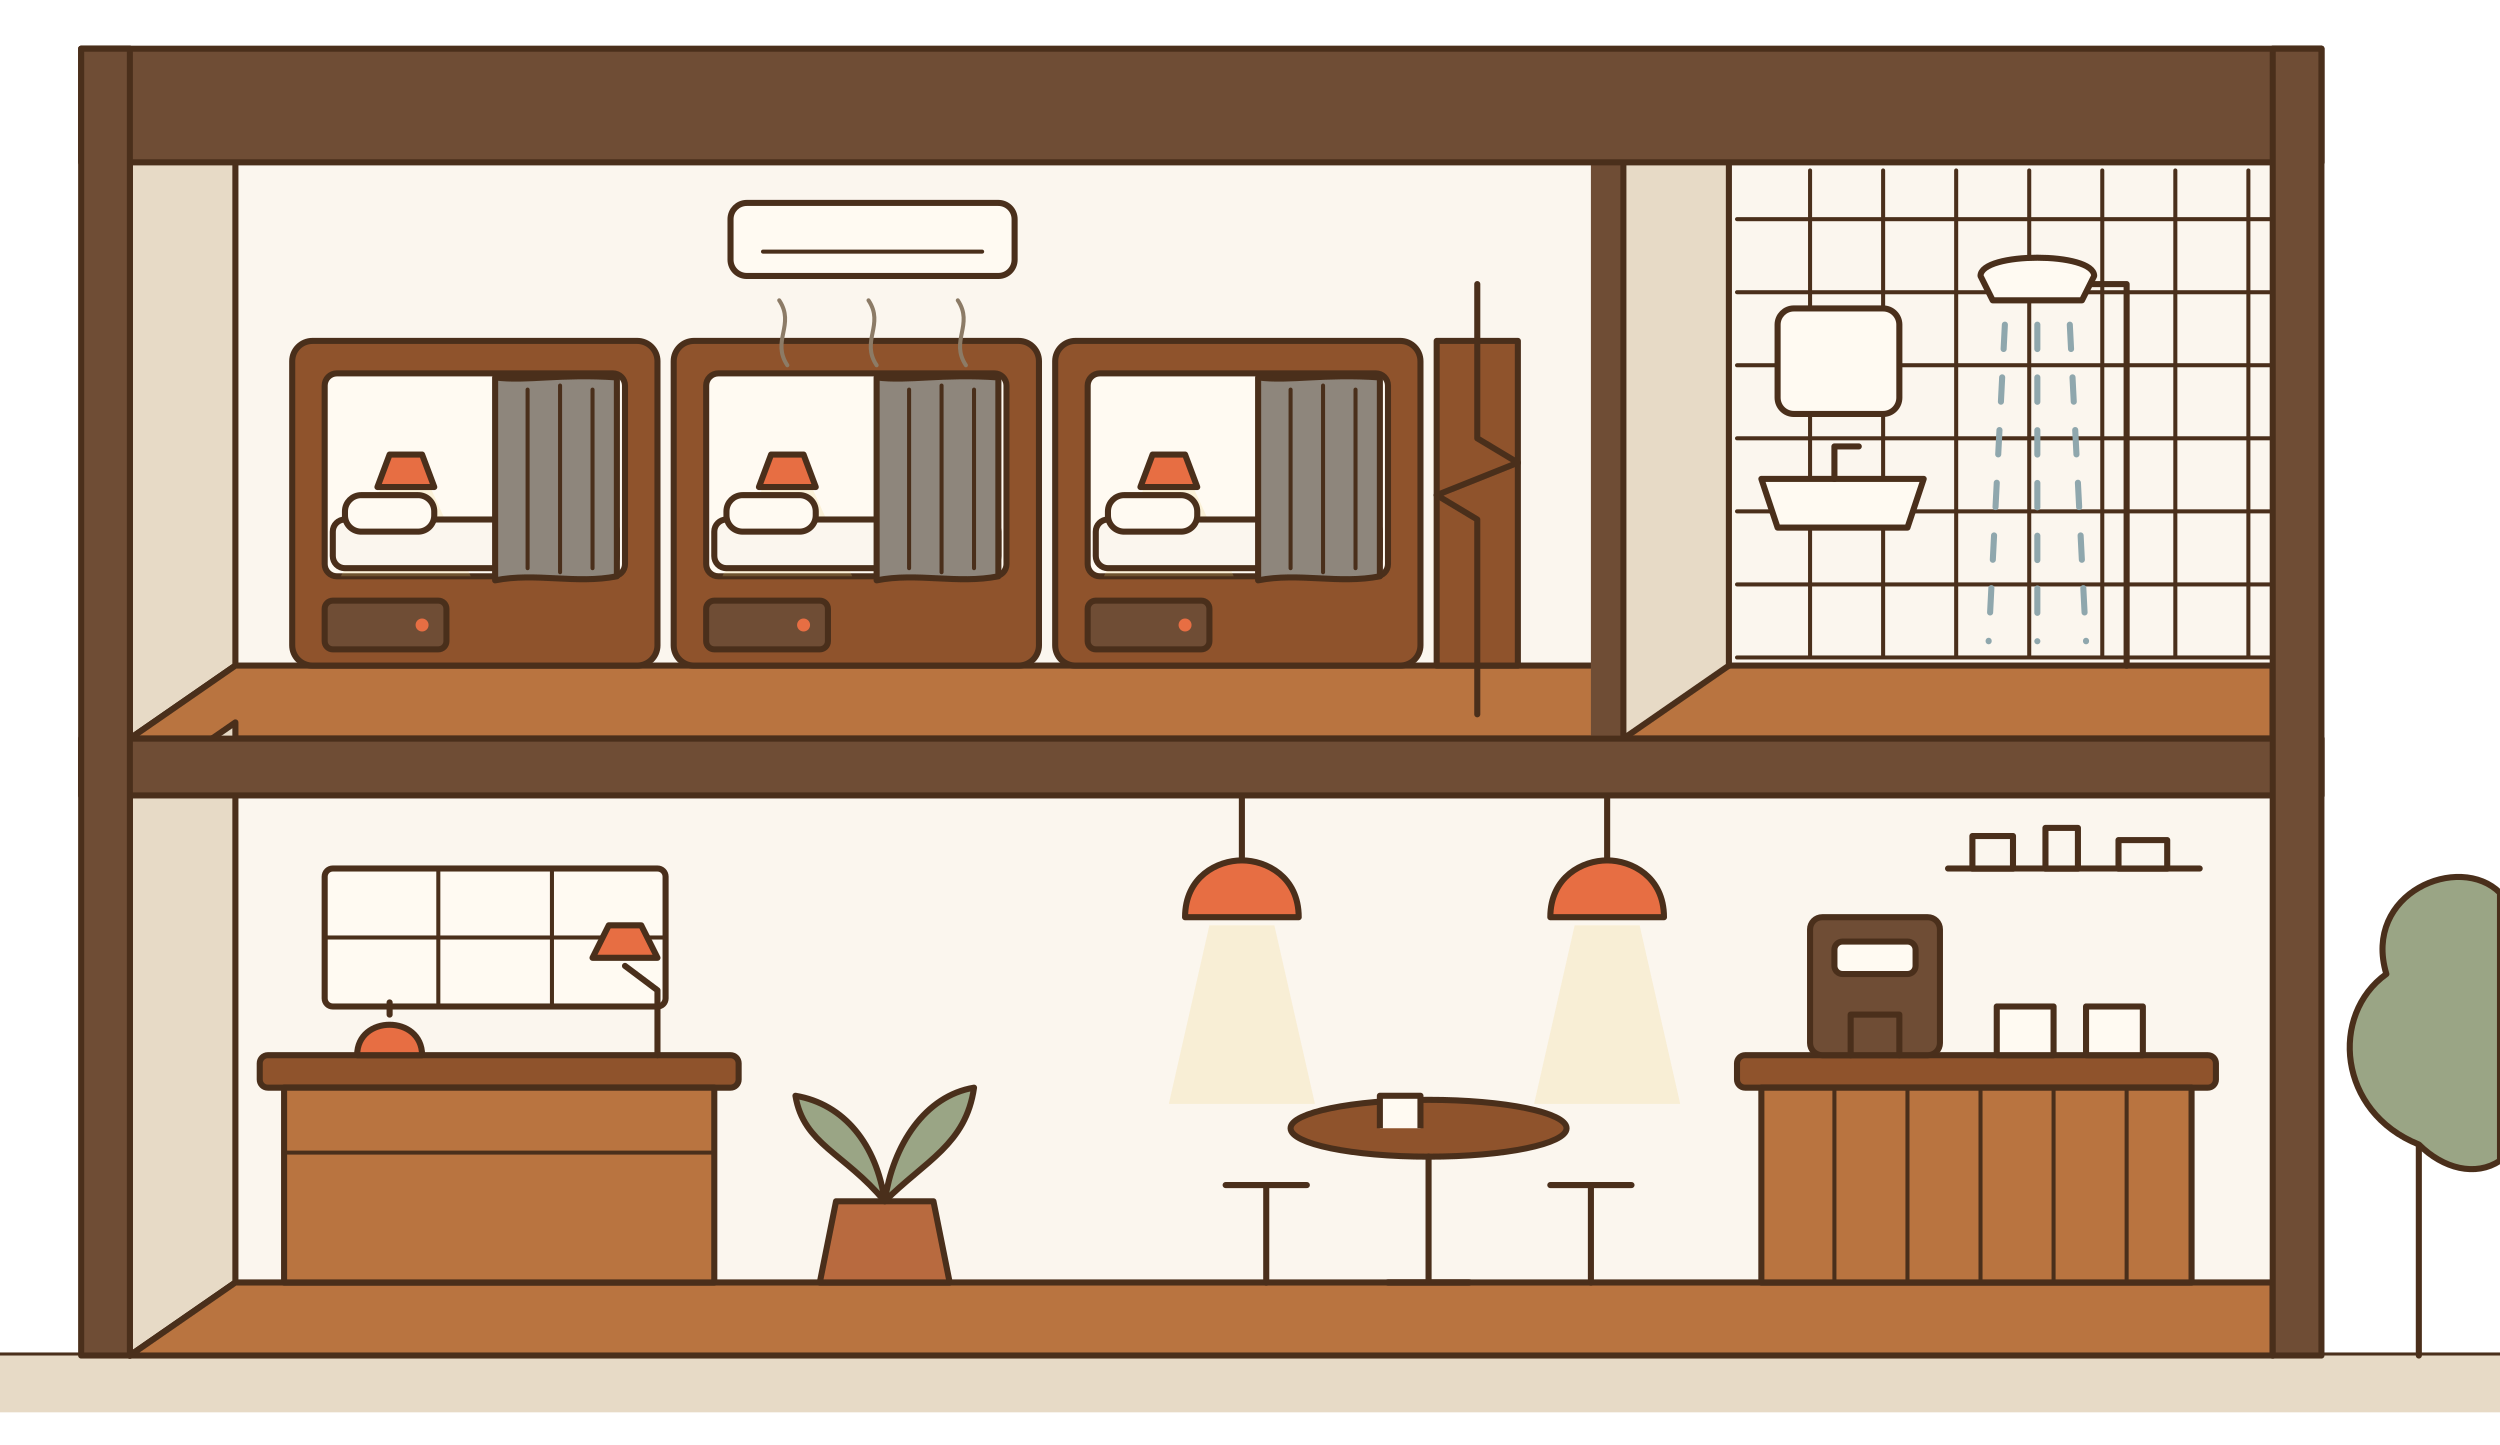
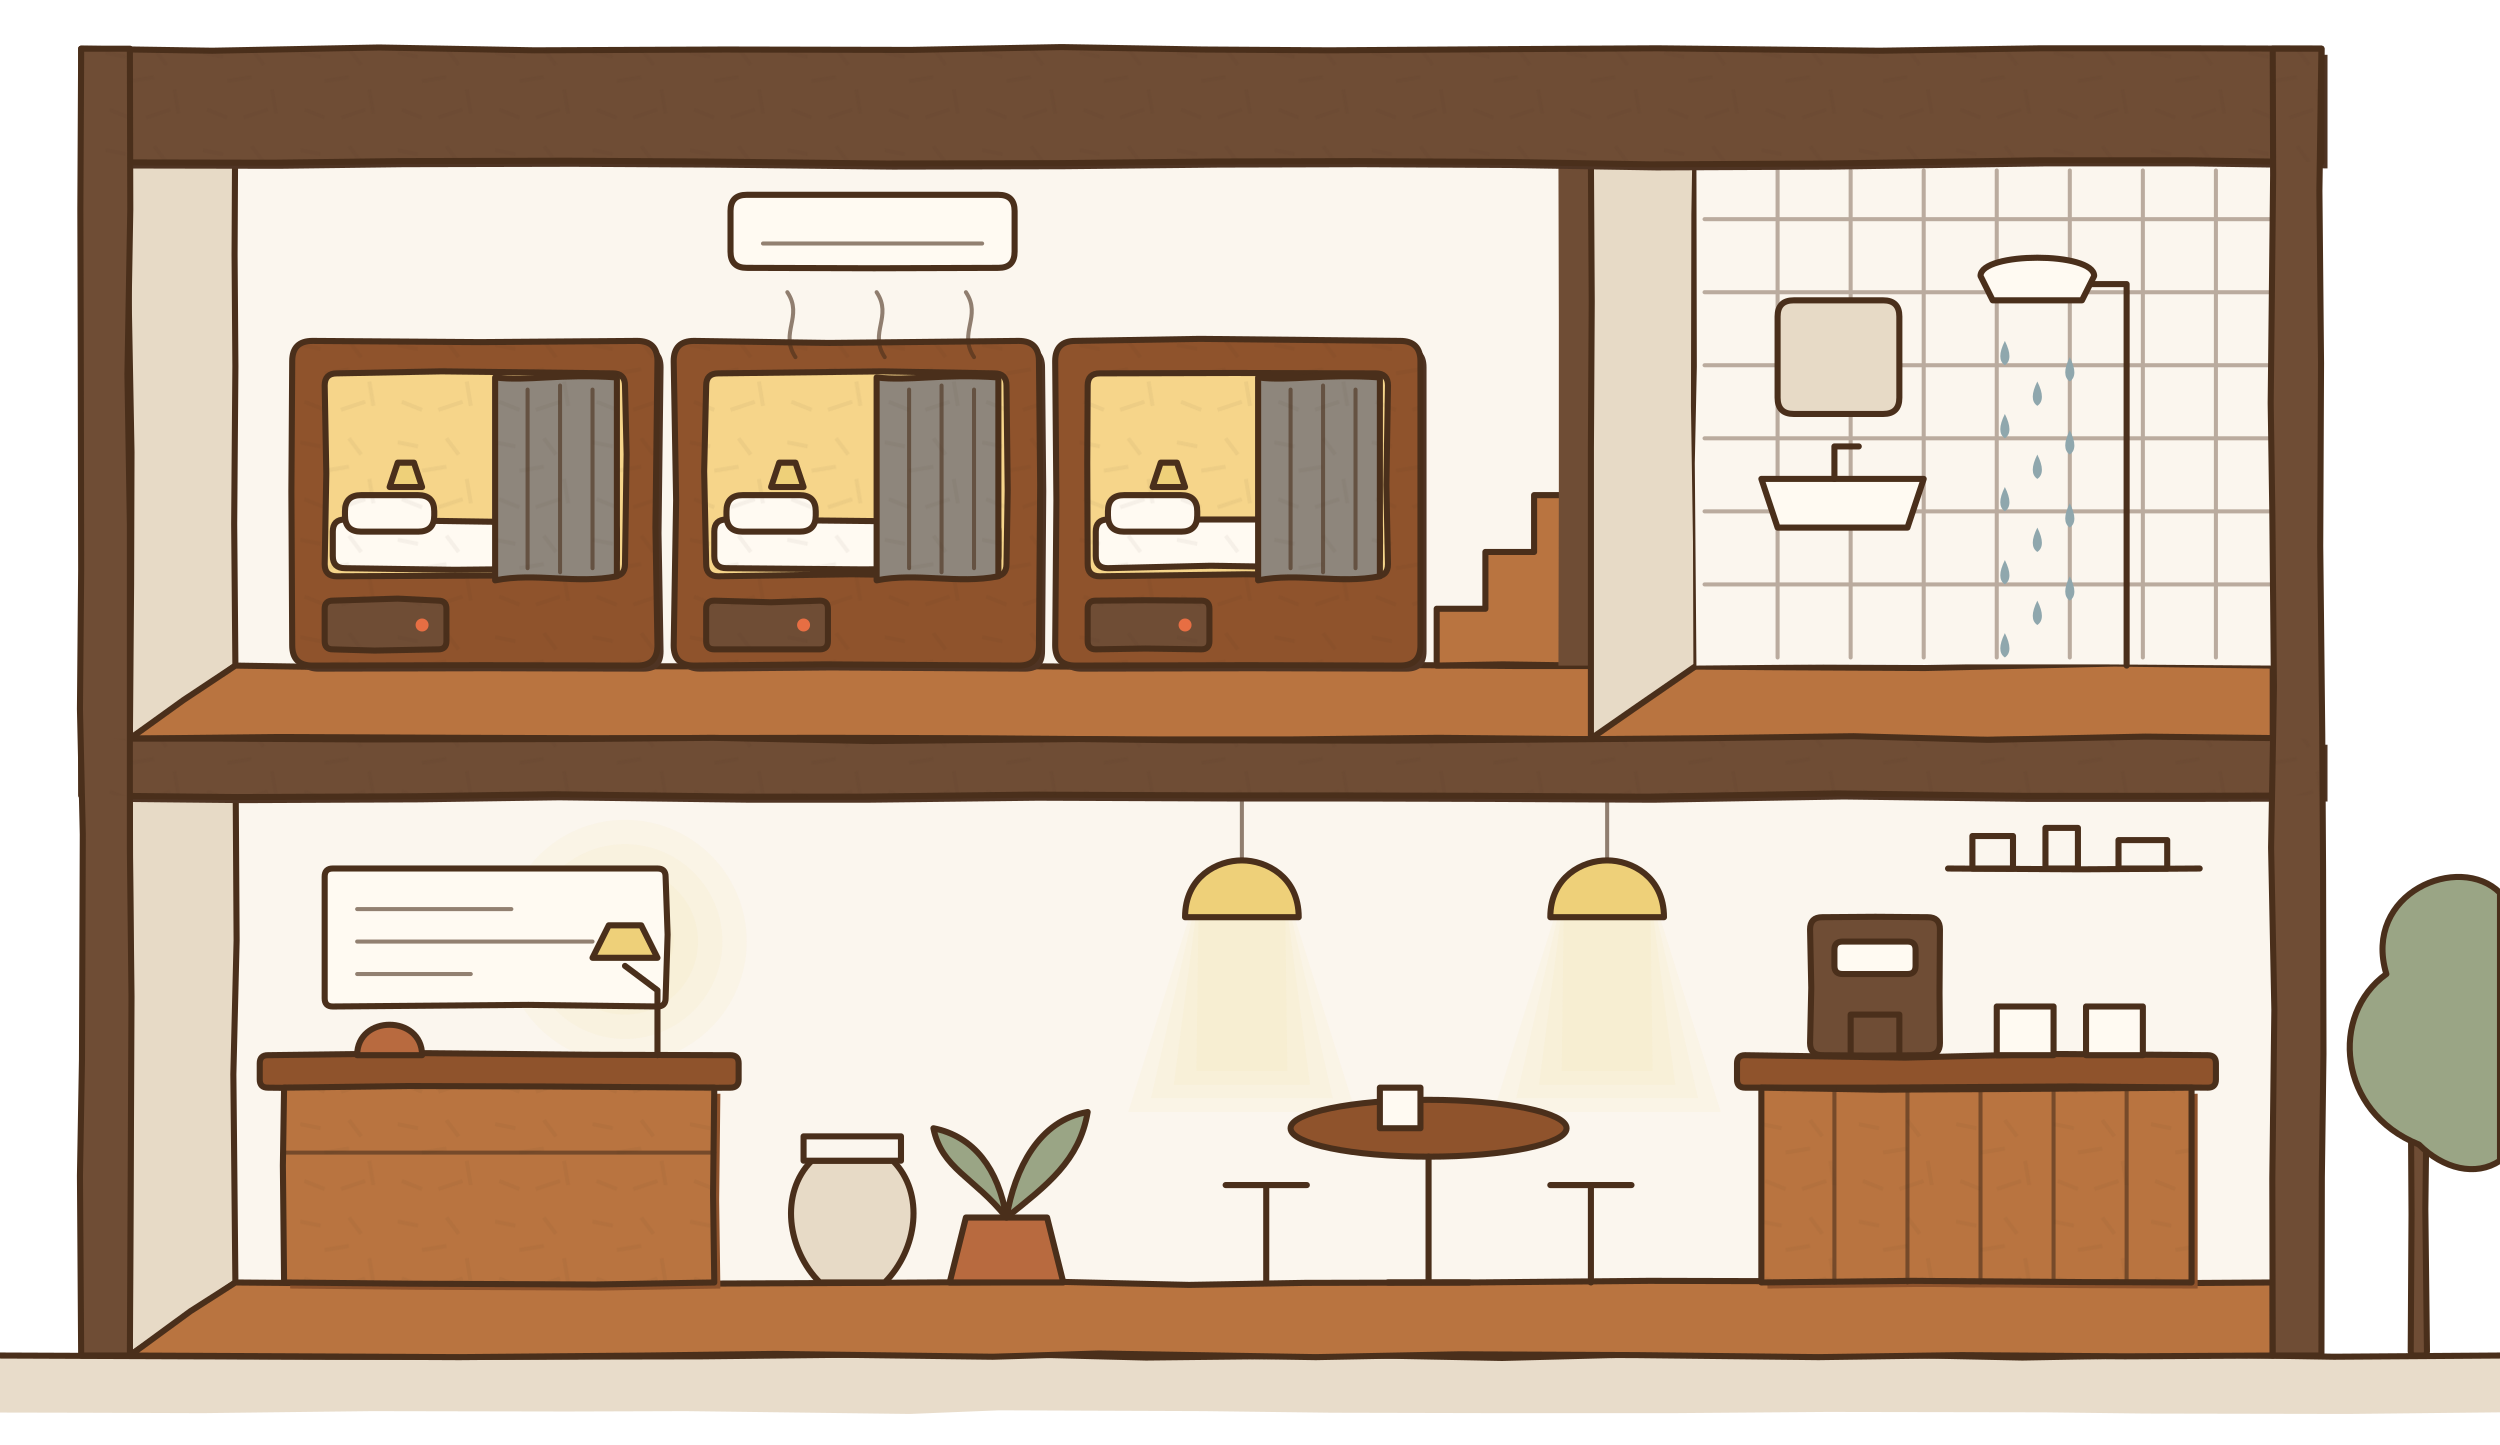
<svg xmlns="http://www.w3.org/2000/svg" viewBox="24 86 616 356" width="616" height="356">
-   <style>.l,.h{fill:none;stroke:#4a2f1b;stroke-linecap:round;stroke-linejoin:round;vector-effect:non-scaling-stroke}.l{stroke-width:1.5}.h{stroke-width:1}.d{stroke-dasharray:3 4}.f{stroke:#4a2f1b;stroke-width:1.5;stroke-linejoin:round;vector-effect:non-scaling-stroke}.c{fill:#fbf6ee}.p{fill:#fffaf2}.s{fill:#e7dac6}.w{fill:#b97440}.wd{fill:#8f532c}.b{fill:#6f4d35}.a{fill:#e76e43}.y{fill:#eed079}.g{fill:#9aa585}.r{fill:#b86a3f}.k{fill:#4a2f1b}.cu{fill:#8e867c}.in{fill:#f6d58a}.glow{fill:#eed079;opacity:.22}.steam{fill:none;stroke:#8c7b66;stroke-width:1;stroke-linecap:round;vector-effect:non-scaling-stroke}.lichen{fill:none;stroke:#8f9a7a;stroke-width:4;stroke-linecap:round;vector-effect:non-scaling-stroke}.dusk{fill:#f6d9b0}.bank{fill:#b5b8ae}.river1{fill:#efd6b4}.river2{fill:#e4c6a0}.glint{fill:none;stroke:#fffaf2;stroke-width:1.5;stroke-linecap:round;vector-effect:non-scaling-stroke}.water{fill:none;stroke:#8fa7ad;stroke-width:1.5;stroke-linecap:round;stroke-dasharray:6 7;vector-effect:non-scaling-stroke}@media (prefers-color-scheme:dark){.l,.h,.f{stroke:#dccdb6}.c{fill:#2c1e13}.p{fill:#3a2b1f}.s{fill:#34281d}.w{fill:#7d4526}.wd{fill:#5e3219}.dusk{fill:#3a2618}.bank{fill:#2e2721}.river1{fill:#251b14}.river2{fill:#1f1711}.glint{stroke:#e76e43}.in{fill:#d9a64a}.b{fill:#8a6444}.k{fill:#dccdb6}.cu{fill:#5d5750}.g{fill:#6f7a60}.r{fill:#8f5334}.glow{opacity:.2}.steam{stroke:#a8987f}.water{stroke:#7f969c}}</style>
-   <path class="l" d="M0 420H640" />
-   <path class="s" d="M0 420H640V434H0Z" />
-   <path class="l" d="M620 420V360" />
+   <style>.f,.l,.h{stroke:#4a2f1b;stroke-linecap:round;stroke-linejoin:round;vector-effect:non-scaling-stroke}.h2{stroke:#8f7a69;stroke-linecap:round;stroke-linejoin:round;vector-effect:non-scaling-stroke}.f,.l{stroke-width:1.5}.l,.h,.h2{fill:none}.h,.h2{stroke-width:1;stroke-opacity:.6}.s2{fill:#e8dcca}.b{fill:#6f4d35}.g{fill:#9aa585}.lw,.c{fill:#fbf6ee}.s,.st{fill:#e7dac6}.w{fill:#b97440}.wd,.ew{fill:#8f532c}.in{fill:#f6d58a}.y{fill:#eed079}.lp,.p{fill:#fffaf2}.cu{fill:#8e867c}.a{fill:#e76e43}.wt{fill:#8fa7ad}.r{fill:#b86a3f}.e{transform:translate(1.5px,1.5px)}.ed{fill:#4f3423}.hl{fill:#eed079;opacity:.07}.fb{fill:none;stroke:#4a2f1b;stroke-opacity:.05}@media (prefers-color-scheme:dark){.f,.l,.h,.fb{stroke:#dccdb6}.h2{stroke:#857665}.s2{fill:#35271c}.b{fill:#8a6444}.g{fill:#6f7a60}.lw{fill:#74572c}.s{fill:#3a2c20}.w{fill:#7d4526}.wd{fill:#5e3219}.in{fill:#d9a64a}.lp{fill:#d8c59b}.cu{fill:#5d5750}.p{fill:#3a2b1f}.wt{fill:#7f969c}.r{fill:#8f5334}.c{fill:#2c1e13}.st{fill:#695a49}.e{transform:translate(0,-1.5px);fill:#8a7444}}</style>
+   <defs>
+     <pattern id="f" width="24" height="24" patternUnits="userSpaceOnUse">
+       <path class="fb" d="M2 3l5 1M14 2l3 4M8 10l6-1M19 12l1 6M3 17l5 2M12 19l6-2" />
+     </pattern>
+     <clipPath id="k">
+       <use href="#q1" />
+       <use href="#q2" />
+       <use href="#q3" />
+       <use href="#q4" />
+       <use href="#q5" />
+       <use href="#q6" />
+       <use href="#q7" />
+     </clipPath>
+   </defs>
+   <path class="s2" d="M0 420L45.8 419.7L89.4 419.6L113.1 420.6L161.9 419.9L202.5 420.1L239.4 419.9L278.7 420.3L319 420.1L355.5 420.3L399.8 419.8L433.6 419.9L486.6 420L518.1 420.1L554.4 420.2L606.9 419.9L640 420L640 434L602.4 434.4L552.5 434.3L527.8 434L474.3 433.9L436 434.2L393.8 434.2L352.1 434.1L320.7 433.7L270.2 433.5L248.2 434.4L192.9 433.7L163.6 433.8L115.7 433.7L74 434.2L45.2 434.1L0 434Z" />
+   <path class="l" d="M24 420L72.2 420.2L105.3 420.3L149.1 420.3L197 420.2L233.7 419.8L279.5 419.8L306.4 420.5L359.2 419.9L394.1 420.6L428.3 419.7L471.9 419.4L522.3 420.5L564.8 419.7L599.1 420.3L640 420" />
+   <path class="b f" d="M619 350L621 350Q622 350 622 351L621.6 383.9L622 419Q622 420 621 420L619 420Q618 420 618 419L618.2 385.3L618 351Q618 350 619 350Z" />
  <path class="g f" d="M620 368C600 360 598 336 612 326C606 306 630 296 640 306V372C634 376 626 374 620 368Z" />
-   <rect class="c" x="82" y="126" width="502" height="124" rx="0" />
-   <path class="s f" d="M56 126L82 108V250L56 268Z" />
-   <path class="w f" d="M56 268H584V250H82Z" />
-   <path class="h" d="M82 250H584" />
-   <rect class="c" x="82" y="282" width="502" height="120" rx="0" />
-   <path class="s f" d="M56 282L82 264V402L56 420Z" />
-   <path class="w f" d="M56 420H584V402H82Z" />
-   <path class="h" d="M82 402H584" />
-   <rect class="wd f" x="96" y="170" width="90" height="80" rx="5" />
-   <rect class="p f" x="104" y="178" width="74" height="50" rx="3" />
-   <path class="glow" d="M118 206L108 228H140L130 206Z" />
-   <path class="a f" d="M120 198h8l3 8h-14Z" />
-   <rect class="c f" x="106" y="214" width="70" height="12" rx="3" />
-   <rect class="p f" x="109" y="208" width="22" height="9" rx="4" />
+   <path class="lw" d="M82 126L116.1 125.5L150.3 125.7L196.7 126.1L231.3 126.1L275.4 126.5L314.1 125.7L357.8 125.6L384 126.1L423.2 126.1L475.4 126.5L505.5 125.6L544.1 126.5L584 126L584.3 164.8L584.4 210.4L584 250L536.2 250L507.3 249.5L476.2 249.7L437.6 250.3L397.7 250.3L354.8 249.7L311.8 250.2L269.3 249.5L226.9 249.9L197.4 249.8L149.9 250.4L129.5 249.9L82 250L82 213.3L82.3 173.3Z" />
+   <path class="s f" d="M56 126L72.3 115.4L82 108L81.8 148.7L82 176.3L81.7 215.1L82 250L68.3 260.2L56 268L56.3 229.9L56.4 197.4L55.6 154.2Z" />
+   <path class="w f" d="M56 268L92.9 267.6L138.3 267.8L171.2 267.9L227.6 267.8L264.4 267.9L302.4 268.2L341.8 268.2L378.4 267.8L422.3 268.2L472 268L505.2 268.4L551.7 267.9L584 268L584 250L545 249.5L498.3 250.6L461.2 250.4L423.7 250.1L396.7 250.1L352.2 249.7L316.2 250.5L281.4 250.2L228.3 249.5L197.3 250.2L149.9 250.1L112.6 250.5L82 250L69.2 258.5Z" />
+   <path class="lw" d="M82 282L113.2 281.7L162.2 281.5L205 282L244.8 281.5L270.7 282.3L317 282.4L345.8 282.2L385 282.3L433 281.5L462.2 281.4L516.2 282.4L544.3 281.5L584 282L583.8 316.6L583.5 366.6L584 402L540.5 401.5L509.7 402.6L463.5 402.5L429 401.5L388.9 401.9L355 402.4L306.4 401.7L277.3 402L238.7 402.2L192.4 402.4L154.1 402.4L130.1 401.6L82 402L81.7 363.5L82.4 323.6Z" />
+   <path class="s f" d="M56 282L69.4 274.8L82 268L82.3 317.8L81.5 350.7L82 402L70.6 410L56 420L56.1 366L56.1 320.6Z" />
+   <path class="w f" d="M56 420L97.1 420.2L137.2 420.4L183.5 420L215.1 419.6L268.6 420.3L294.8 419.5L348.2 420.4L383.6 419.7L427.5 419.9L472.1 420.4L507.3 419.9L547.6 420.2L584 420L584 402L539.2 402.3L508.1 402.4L468.7 401.7L430.4 401.6L386.8 402L345.4 402.1L317 402.6L283.1 401.8L237.5 402.1L194.5 402.3L150.9 402.6L126.6 402.4L82 402L70.9 409.1Z" />
+   <path class="e ed" d="M101 170L142.3 170.3L181 170Q186 170 186 175L185.5 215.9L186 245Q186 250 181 250L142.7 249.9L101 250Q96 250 96 245L95.8 207.1L96 175Q96 170 101 170Z" />
+   <path id="q1" class="wd f" d="M101 170L142.3 170.3L181 170Q186 170 186 175L185.5 215.9L186 245Q186 250 181 250L142.7 249.9L101 250Q96 250 96 245L95.8 207.1L96 175Q96 170 101 170Z" />
+   <path class="in f" d="M107 178L132.8 177.5L175 178Q178 178 178 181L178.4 197.9L178 225Q178 228 175 228L146.9 227.8L107 228Q104 228 104 225L104.4 202.7L104 181Q104 178 107 178Z" />
+   <path class="hl" d="M120 206H128L141 226H111Z" />
+   <path class="hl" d="M120.2 206H127.8L138 224.6H114Z" />
+   <path class="hl" d="M120.5 206H127.5L135 223.2H117Z" />
+   <path class="hl" d="M120.7 206H127.3L132 221.8H120Z" />
+   <path class="y f" d="M120 206l2-6h4l2 6Z" />
+   <path class="lp f" d="M109 214L148 214.6L173 214Q176 214 176 217L176 223Q176 226 173 226L136.1 226.4L109 226Q106 226 106 223L106 217Q106 214 109 214Z" />
+   <path class="lp f" d="M113 208L127 208Q131 208 131 212L131 213Q131 217 127 217L113 217Q109 217 109 213L109 212Q109 208 113 208Z" />
  <path class="cu f" d="M146 179C154 180 162 178 176 179V228C166 230 156 227 146 229Z" />
  <path class="h" d="M154 182V226M162 181V227M170 182V226" />
-   <rect class="b f" x="104" y="234" width="30" height="12" rx="2" />
+   <path class="b f" d="M106 234L122 233.5L132 234Q134 234 134 236L134 244Q134 246 132 246L116.3 246.3L106 246Q104 246 104 244L104 236Q104 234 106 234Z" />
  <circle class="a" cx="128" cy="240" r="1.6" />
-   <rect class="wd f" x="190" y="170" width="90" height="80" rx="5" />
-   <rect class="p f" x="198" y="178" width="74" height="50" rx="3" />
-   <path class="glow" d="M212 206L202 228H234L224 206Z" />
-   <path class="a f" d="M214 198h8l3 8h-14Z" />
-   <rect class="c f" x="200" y="214" width="70" height="12" rx="3" />
-   <rect class="p f" x="203" y="208" width="22" height="9" rx="4" />
+   <path class="e ed" d="M195 170L228.3 170.5L275 170Q280 170 280 175L280.3 205.5L280 245Q280 250 275 250L227.3 249.7L195 250Q190 250 190 245L190.6 209.3L190 175Q190 170 195 170Z" />
+   <path id="q2" class="wd f" d="M195 170L228.3 170.5L275 170Q280 170 280 175L280.3 205.5L280 245Q280 250 275 250L227.3 249.7L195 250Q190 250 190 245L190.6 209.3L190 175Q190 170 195 170Z" />
+   <path class="in f" d="M201 178L241.5 177.5L269 178Q272 178 272 181L272.3 206.9L272 225Q272 228 269 228L233.8 227.5L201 228Q198 228 198 225L197.5 202.1L198 181Q198 178 201 178Z" />
+   <path class="hl" d="M214 206H222L235 226H205Z" />
+   <path class="hl" d="M214.2 206H221.8L232 224.6H208Z" />
+   <path class="hl" d="M214.5 206H221.5L229 223.2H211Z" />
+   <path class="hl" d="M214.7 206H221.3L226 221.8H214Z" />
+   <path class="y f" d="M214 206l2-6h4l2 6Z" />
+   <path class="lp f" d="M203 214L239.6 214.4L267 214Q270 214 270 217L270 223Q270 226 267 226L236.8 226.3L203 226Q200 226 200 223L200 217Q200 214 203 214Z" />
+   <path class="lp f" d="M207 208L221 208Q225 208 225 212L225 213Q225 217 221 217L207 217Q203 217 203 213L203 212Q203 208 207 208Z" />
  <path class="cu f" d="M240 179C248 180 256 178 270 179V228C260 230 250 227 240 229Z" />
  <path class="h" d="M248 182V226M256 181V227M264 182V226" />
-   <rect class="b f" x="198" y="234" width="30" height="12" rx="2" />
+   <path class="b f" d="M200 234L214 234.4L226 234Q228 234 228 236L228 244Q228 246 226 246L211.1 246L200 246Q198 246 198 244L198 236Q198 234 200 234Z" />
  <circle class="a" cx="222" cy="240" r="1.6" />
-   <rect class="wd f" x="284" y="170" width="90" height="80" rx="5" />
-   <rect class="p f" x="292" y="178" width="74" height="50" rx="3" />
-   <path class="glow" d="M306 206L296 228H328L318 206Z" />
-   <path class="a f" d="M308 198h8l3 8h-14Z" />
-   <rect class="c f" x="294" y="214" width="70" height="12" rx="3" />
-   <rect class="p f" x="297" y="208" width="22" height="9" rx="4" />
+   <path class="e ed" d="M289 170L319.7 169.5L369 170Q374 170 374 175L374 211.5L374 245Q374 250 369 250L331.3 249.9L289 250Q284 250 284 245L284.3 209.3L284 175Q284 170 289 170Z" />
+   <path id="q3" class="wd f" d="M289 170L319.7 169.5L369 170Q374 170 374 175L374 211.5L374 245Q374 250 369 250L331.3 249.9L289 250Q284 250 284 245L284.3 209.3L284 175Q284 170 289 170Z" />
+   <path class="in f" d="M295 178L328.2 177.9L363 178Q366 178 366 181L365.6 205.5L366 225Q366 228 363 228L331 227.5L295 228Q292 228 292 225L291.9 200.1L292 181Q292 178 295 178Z" />
+   <path class="hl" d="M308 206H316L329 226H299Z" />
+   <path class="hl" d="M308.2 206H315.8L326 224.6H302Z" />
+   <path class="hl" d="M308.5 206H315.5L323 223.2H305Z" />
+   <path class="hl" d="M308.7 206H315.3L320 221.8H308Z" />
+   <path class="y f" d="M308 206l2-6h4l2 6Z" />
+   <path class="lp f" d="M297 214L328.9 214L361 214Q364 214 364 217L364 223Q364 226 361 226L322.3 225.4L297 226Q294 226 294 223L294 217Q294 214 297 214Z" />
+   <path class="lp f" d="M301 208L315 208Q319 208 319 212L319 213Q319 217 315 217L301 217Q297 217 297 213L297 212Q297 208 301 208Z" />
  <path class="cu f" d="M334 179C342 180 350 178 364 179V228C354 230 344 227 334 229Z" />
  <path class="h" d="M342 182V226M350 181V227M358 182V226" />
-   <rect class="b f" x="292" y="234" width="30" height="12" rx="2" />
+   <path class="b f" d="M294 234L306.2 233.9L320 234Q322 234 322 236L322 244Q322 246 320 246L306.3 245.8L294 246Q292 246 292 244L292 236Q292 234 294 234Z" />
  <circle class="a" cx="316" cy="240" r="1.6" />
-   <rect class="wd f" x="378" y="170" width="20" height="80" rx="0" />
-   <path class="l" d="M388 156V194L398 200L378 208L388 214V262" />
-   <rect class="p f" x="204" y="136" width="70" height="18" rx="4" />
-   <path class="h" d="M212 148H266" />
-   <path class="steam" d="M216 160C220 166 214 170 218 176M238 160C242 166 236 170 240 176M260 160C264 166 258 170 262 176" />
-   <path class="b" d="M416 126H424V268H416Z" />
-   <path class="s f" d="M424 126L450 108V250L424 268Z" />
-   <path class="h" d="M470 128V248M488 128V248M506 128V248M524 128V248M542 128V248M560 128V248M578 128V248M452 140H584M452 158H584M452 176H584M452 194H584M452 212H584M452 230H584M452 248H584" />
+   <path class="p f" d="M208 134L240.3 134L270 134Q274 134 274 138L274 148Q274 152 270 152L239.4 152.1L208 152Q204 152 204 148L204 138Q204 134 208 134Z" />
+   <path class="h" d="M212 146H266" />
+   <path class="h" d="M218 158C222 164 216 168 220 174M240 158C244 164 238 168 242 174M262 158C266 164 260 168 264 174" />
+   <path class="w f" d="M378 250L378 236L390 236L390 222L402 222L402 208L414 208L414.3 232.5L414 250L394.3 249.7Z" />
+   <path class="b" d="M408 126L416 126L416.5 175.5L415.8 211.1L416 250L408 250L408.1 206.4L408.1 164.8Z" />
+   <path class="s f" d="M416 126L429 117.4L442 108L441.5 138.9L441.4 186.1L441.9 219.5L442 250L426.5 260.7L416 268L416 223.8L416 196.3L416.2 160.3Z" />
+   <path class="lw" d="M442 126L470.9 126.1L512.9 125.9L545.7 126.2L584 126L584.4 174.2L584.2 207.5L584 250L541.5 249.7L514.7 249.7L474.9 249.7L442 250L441.6 200.1L442.1 176.4Z" />
+   <path class="h2" d="M462 128V248M480 128V248M498 128V248M516 128V248M534 128V248M552 128V248M570 128V248M444 140H584M444 158H584M444 176H584M444 194H584M444 212H584M444 230H584" />
  <path class="l" d="M548 250V156H528" />
-   <path class="p f" d="M512 154C512 148 540 148 540 154L537 160H515Z" />
-   <path class="water" d="M518 166 514 244M526 166 526 244M534 166 538 244" />
-   <rect class="p f" x="462" y="162" width="30" height="26" rx="4" />
-   <path class="p f" d="M458 204H498L494 216H462Z" />
+   <path class="lp f" d="M512 154C512 148 540 148 540 154L537 160H515Z" />
+   <path class="wt" d="M518 170c-1.5 3-1.5 5 0 6c1.5-1 1.5-3 0-6ZM518 188c-1.5 3-1.5 5 0 6c1.5-1 1.5-3 0-6ZM518 206c-1.5 3-1.5 5 0 6c1.5-1 1.5-3 0-6ZM518 224c-1.5 3-1.5 5 0 6c1.5-1 1.5-3 0-6ZM518 242c-1.5 3-1.5 5 0 6c1.5-1 1.5-3 0-6ZM526 180c-1.5 3-1.5 5 0 6c1.5-1 1.5-3 0-6ZM526 198c-1.5 3-1.5 5 0 6c1.5-1 1.5-3 0-6ZM526 216c-1.5 3-1.5 5 0 6c1.5-1 1.5-3 0-6ZM526 234c-1.5 3-1.5 5 0 6c1.5-1 1.5-3 0-6ZM534 174c-1.5 3-1.5 5 0 6c1.5-1 1.5-3 0-6ZM534 192c-1.5 3-1.5 5 0 6c1.5-1 1.5-3 0-6ZM534 210c-1.5 3-1.5 5 0 6c1.5-1 1.5-3 0-6ZM534 228c-1.5 3-1.5 5 0 6c1.5-1 1.5-3 0-6Z" />
+   <path class="s f" d="M466 160L488 160Q492 160 492 164L492 184Q492 188 488 188L466 188Q462 188 462 184L462 164Q462 160 466 160Z" />
+   <path class="lp f" d="M458 204H498L494 216H462Z" />
  <path class="l" d="M476 204V196H482" />
-   <rect class="p f" x="104" y="300" width="84" height="34" rx="2" />
-   <path class="h" d="M104 317H188M132 300V334M160 300V334" />
-   <rect class="wd f" x="88" y="346" width="118" height="8" rx="2" />
-   <path class="w f" d="M94 354H200V402H94Z" />
+   <circle class="hl" cx="178" cy="318" r="30" />
+   <circle class="hl" cx="178" cy="318" r="24" />
+   <circle class="hl" cx="178" cy="318" r="18" />
+   <circle class="hl" cx="178" cy="318" r="12" />
+   <path class="lp f" d="M106 300L145.4 300L186 300Q188 300 188 302L188.5 316.3L188 332Q188 334 186 334L154.2 333.6L106 334Q104 334 104 332L104 319.4L104 302Q104 300 106 300Z" />
+   <path class="h" d="M112 310H150M112 318H170M112 326H140" />
+   <path class="wd f" d="M90 346L129.2 345.5L170.2 345.9L204 346Q206 346 206 348L206 352Q206 354 204 354L174.8 354.2L124.8 354.4L90 354Q88 354 88 352L88 348Q88 346 90 346Z" />
+   <path class="e ew" d="M94 354L124.6 353.6L157.4 353.7L200 354L199.7 380.3L200 402L170.7 402.5L124.8 402.3L94 402L93.7 373.2Z" />
+   <path id="q4" class="w f" d="M94 354L124.6 353.6L157.4 353.7L200 354L199.7 380.3L200 402L170.7 402.5L124.8 402.3L94 402L93.7 373.2Z" />
  <path class="h" d="M94 370H200" />
-   <path class="a f" d="M112 346C112 336 128 336 128 346Z" />
-   <path class="l" d="M120 336V333" />
  <path class="l" d="M186 346V330L178 324" />
-   <path class="a f" d="M170 322H186L182 314H174Z" />
-   <path class="l" d="M330 282V300M420 282V300" />
-   <path class="a f" d="M316 312C316 302 324 298 330 298C336 298 344 302 344 312Z" />
-   <path class="glow" d="M312 358L322 314H338L348 358Z" />
-   <path class="a f" d="M406 312C406 302 414 298 420 298C426 298 434 302 434 312Z" />
-   <path class="glow" d="M402 358L412 314H428L438 358Z" />
-   <rect class="wd f" x="452" y="346" width="118" height="8" rx="2" />
-   <path class="w f" d="M458 354H564V402H458Z" />
-   <path class="h" d="M476 354V402M494 354V402M512 354V402M530 354V402M548 354V402" />
-   <rect class="b f" x="470" y="312" width="32" height="34" rx="3" />
-   <rect class="p f" x="476" y="318" width="20" height="8" rx="2" />
-   <path class="l" d="M480 346V336H492V346" />
-   <path class="p f" d="M516 346V334H530V346ZM538 346V334H552V346Z" />
-   <path class="l" d="M504 300H566" />
-   <path class="c f" d="M510 300V292H520V300ZM528 300V290H536V300ZM546 300V293H558V300Z" />
+   <path class="y f" d="M170 322H186L182 314H174Z" />
+   <path class="r f" d="M112 346C112 336 128 336 128 346Z" />
+   <path class="hl" d="M317 312H343L358 360H302Z" />
+   <path class="hl" d="M317.8 312H342.2L352.4 356.6H307.6Z" />
+   <path class="hl" d="M318.6 312H341.4L346.8 353.3H313.2Z" />
+   <path class="hl" d="M319.3 312H340.7L341.2 349.9H318.8Z" />
+   <path class="h" d="M330 282V300" />
+   <path class="y f" d="M316 312C316 302 324 298 330 298C336 298 344 302 344 312Z" />
+   <path class="hl" d="M407 312H433L448 360H392Z" />
+   <path class="hl" d="M407.8 312H432.2L442.4 356.6H397.6Z" />
+   <path class="hl" d="M408.6 312H431.4L436.8 353.3H403.2Z" />
+   <path class="hl" d="M409.3 312H430.7L431.2 349.9H408.8Z" />
+   <path class="h" d="M420 282V300" />
+   <path class="y f" d="M406 312C406 302 414 298 420 298C426 298 434 302 434 312Z" />
  <ellipse class="wd f" cx="376" cy="364" rx="34" ry="7" />
  <path class="l" d="M376 371V402M366 402H386" />
  <path class="l" d="M326 378H346M336 378V402M406 378H426M416 378V402" />
-   <path class="p f" d="M364 364V356H374V364" />
-   <path class="r f" d="M226 402 230 382H254L258 402Z" />
-   <path class="g f" d="M242 382C232 370 222 368 220 356C232 358 240 368 242 382C244 368 252 356 264 354C262 368 252 372 242 382Z" />
-   <path class="b f" d="M44 98H596V126H44Z" />
-   <path class="b f" d="M44 268H596V282H44Z" />
-   <path class="b f" d="M44 98H56V420H44ZM584 98H596V420H584Z" />
+   <path class="lp f" d="M364 364V354H374V364Z" />
+   <path class="wd f" d="M454 346L493.4 346.6L529.4 345.7L568 346Q570 346 570 348L570 352Q570 354 568 354L534.9 353.7L484.1 354L454 354Q452 354 452 352L452 348Q452 346 454 346Z" />
+   <path class="e ew" d="M458 354L487.3 354.5L524 354.3L564 354L564 373.9L564 402L536 401.9L495.3 401.6L458 402L458 383.2Z" />
+   <path id="q5" class="w f" d="M458 354L487.3 354.5L524 354.3L564 354L564 373.9L564 402L536 401.9L495.3 401.6L458 402L458 383.2Z" />
+   <path class="h" d="M476 354V402M494 354V402M512 354V402M530 354V402M548 354V402" />
+   <path class="b f" d="M473 312L486.1 311.9L499 312Q502 312 502 315L501.9 330.6L502 343Q502 346 499 346L484.9 346.1L473 346Q470 346 470 343L470.3 329.4L470 315Q470 312 473 312Z" />
+   <path class="lp f" d="M478 318L494 318Q496 318 496 320L496 324Q496 326 494 326L478 326Q476 326 476 324L476 320Q476 318 478 318Z" />
+   <path class="l" d="M480 346V336H492V346" />
+   <path class="lp f" d="M516 346V334H530V346ZM538 346V334H552V346Z" />
+   <path class="l" d="M504 300L537 300.2L566 300" />
+   <path class="c f" d="M510 300V292H520V300ZM528 300V290H536V300ZM546 300V293H558V300Z" />
+   <path class="st f" d="M226 402C218 394 216 380 224 372H244C252 380 250 394 242 402Z" />
+   <path class="c f" d="M222 372H246V366H222Z" />
+   <path class="r f" d="M258 402 262 386H282L286 402Z" />
+   <path class="g f" d="M272 386C264 376 256 374 254 364C264 366 270 374 272 386C274 374 280 362 292 360C290 372 282 378 272 386Z" />
+   <path class="e ed" d="M44 98L76.3 98.5L117.4 97.7L155.7 98.4L202.6 98.2L248.4 98.3L285.6 97.6L320.4 98.2L351.5 98.4L397 98.1L432.4 97.9L487.1 98.5L526.8 97.9L562.6 97.9L596 98L596 112.1L596 126L562.7 125.5L526.6 125.5L473.7 126.3L430.7 126.5L394.9 125.9L358.1 125.7L322.8 125.8L284.9 126.2L242.5 126.3L198.2 125.8L163.8 125.6L121.9 125.7L91.1 126.1L44 126L44.2 114.5Z" />
+   <path id="q6" class="b f" d="M44 98L76.3 98.5L117.4 97.7L155.7 98.4L202.6 98.2L248.4 98.3L285.6 97.6L320.4 98.2L351.5 98.4L397 98.1L432.4 97.9L487.1 98.5L526.8 97.9L562.6 97.9L596 98L596 112.1L596 126L562.7 125.5L526.6 125.5L473.7 126.3L430.7 126.5L394.9 125.9L358.1 125.7L322.8 125.8L284.9 126.2L242.5 126.3L198.2 125.8L163.8 125.6L121.9 125.7L91.1 126.1L44 126L44.2 114.5Z" />
+   <path class="e ed" d="M44 268L78 268L115.3 268.2L166.1 268.1L199.6 267.8L239.1 268.6L289.8 268.1L314.3 268.4L366.5 268.5L395 268.3L443.6 267.9L480.7 267.4L513.9 268.3L552.6 267.5L596 268L596 282L561.8 282.1L522.5 282.1L476.8 281.5L429.9 282.3L390 282.1L355.5 282L327.4 282L278.2 281.8L235.8 282.3L207.4 282.3L160.3 281.7L126 282.2L82.6 282.4L44 282Z" />
+   <path id="q7" class="b f" d="M44 268L78 268L115.3 268.2L166.1 268.1L199.6 267.8L239.1 268.6L289.8 268.1L314.3 268.4L366.5 268.5L395 268.3L443.6 267.9L480.7 267.4L513.9 268.3L552.6 267.5L596 268L596 282L561.8 282.1L522.5 282.1L476.8 281.5L429.9 282.3L390 282.1L355.5 282L327.4 282L278.2 281.8L235.8 282.3L207.4 282.3L160.3 281.7L126 282.2L82.6 282.4L44 282Z" />
+   <path class="b f" d="M44 98L56 98L56.1 137.6L55.4 178.2L56 215.2L56 262.7L56 295L56.4 331.6L56.2 378.4L56 420L44 420L43.7 375.7L44.2 347.1L44.4 291.6L43.7 260.7L44 226.4L43.9 172.6L43.8 137.5Z" />
+   <path class="b f" d="M584 98L596 98L595.5 133L595.9 175.5L595.7 220.5L596.2 266.9L596.4 300.3L596.5 345.7L596.1 376.1L596 420L584 420L583.9 376.3L584.4 334.8L583.6 294.8L584.3 255.2L583.9 212.4L583.5 185.3L584.1 129.2Z" />
+   <rect x="24" y="86" width="616" height="356" fill="url(#f)" clip-path="url(#k)" />
</svg>
